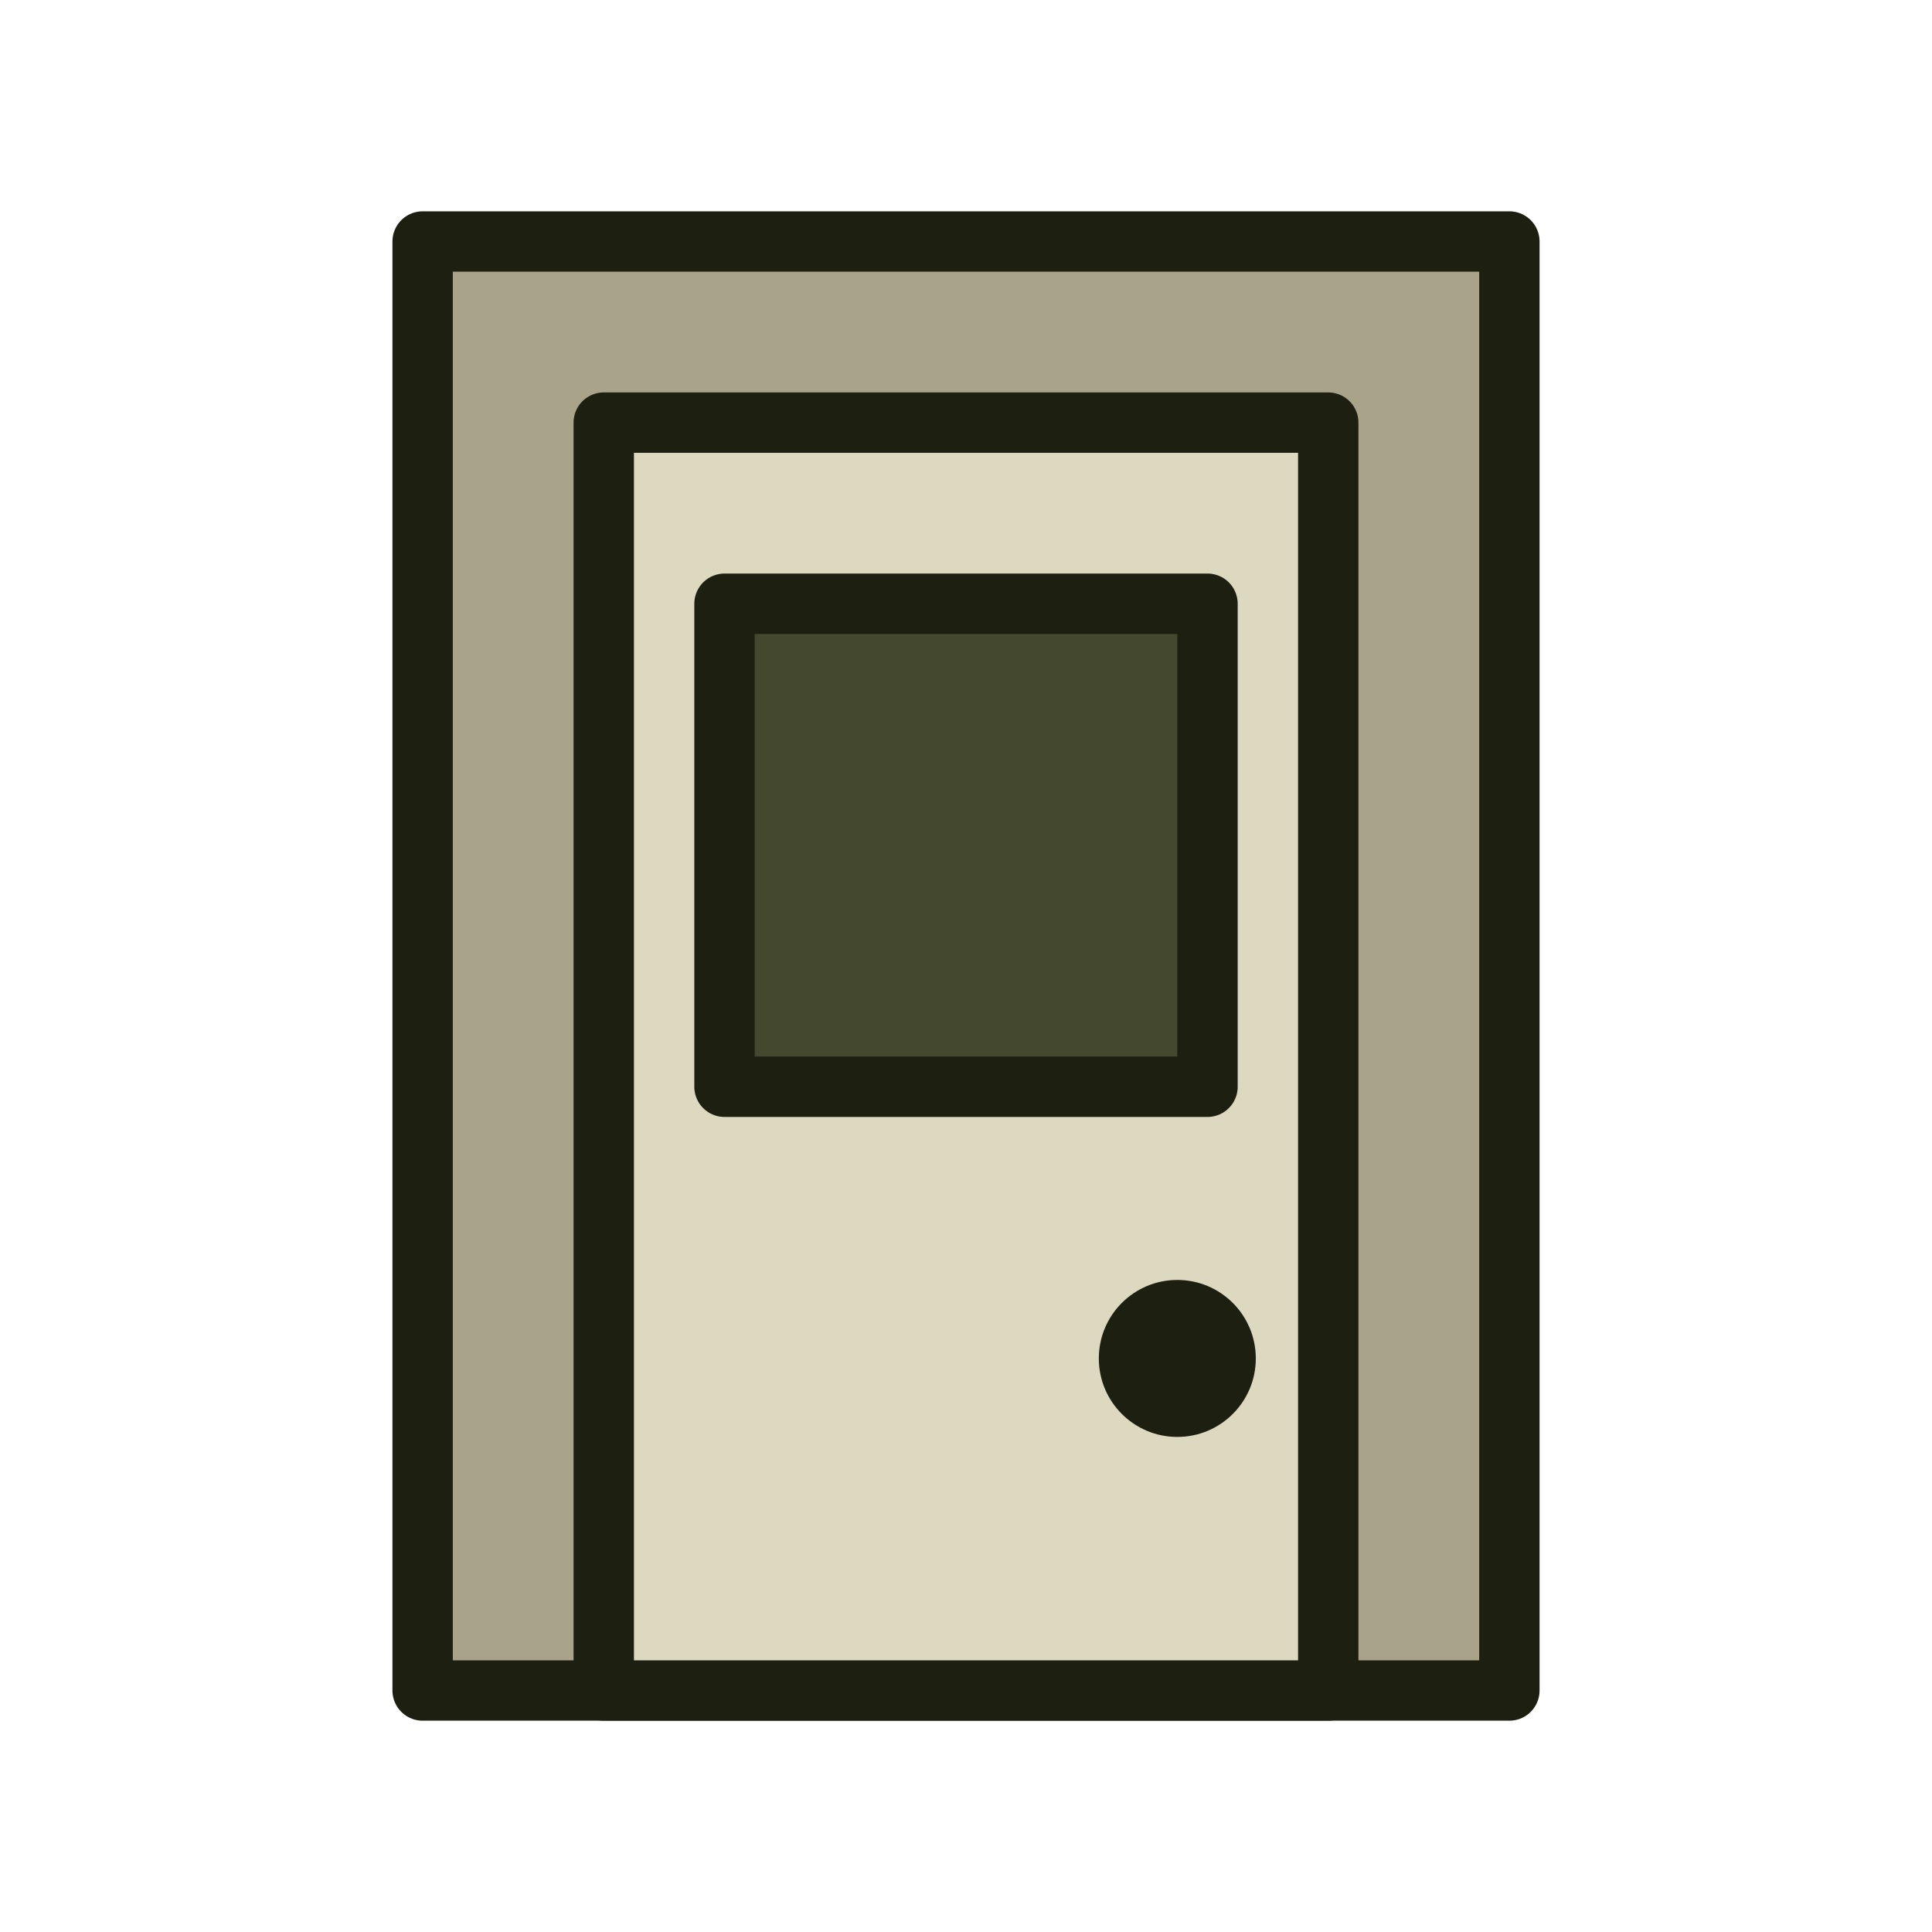
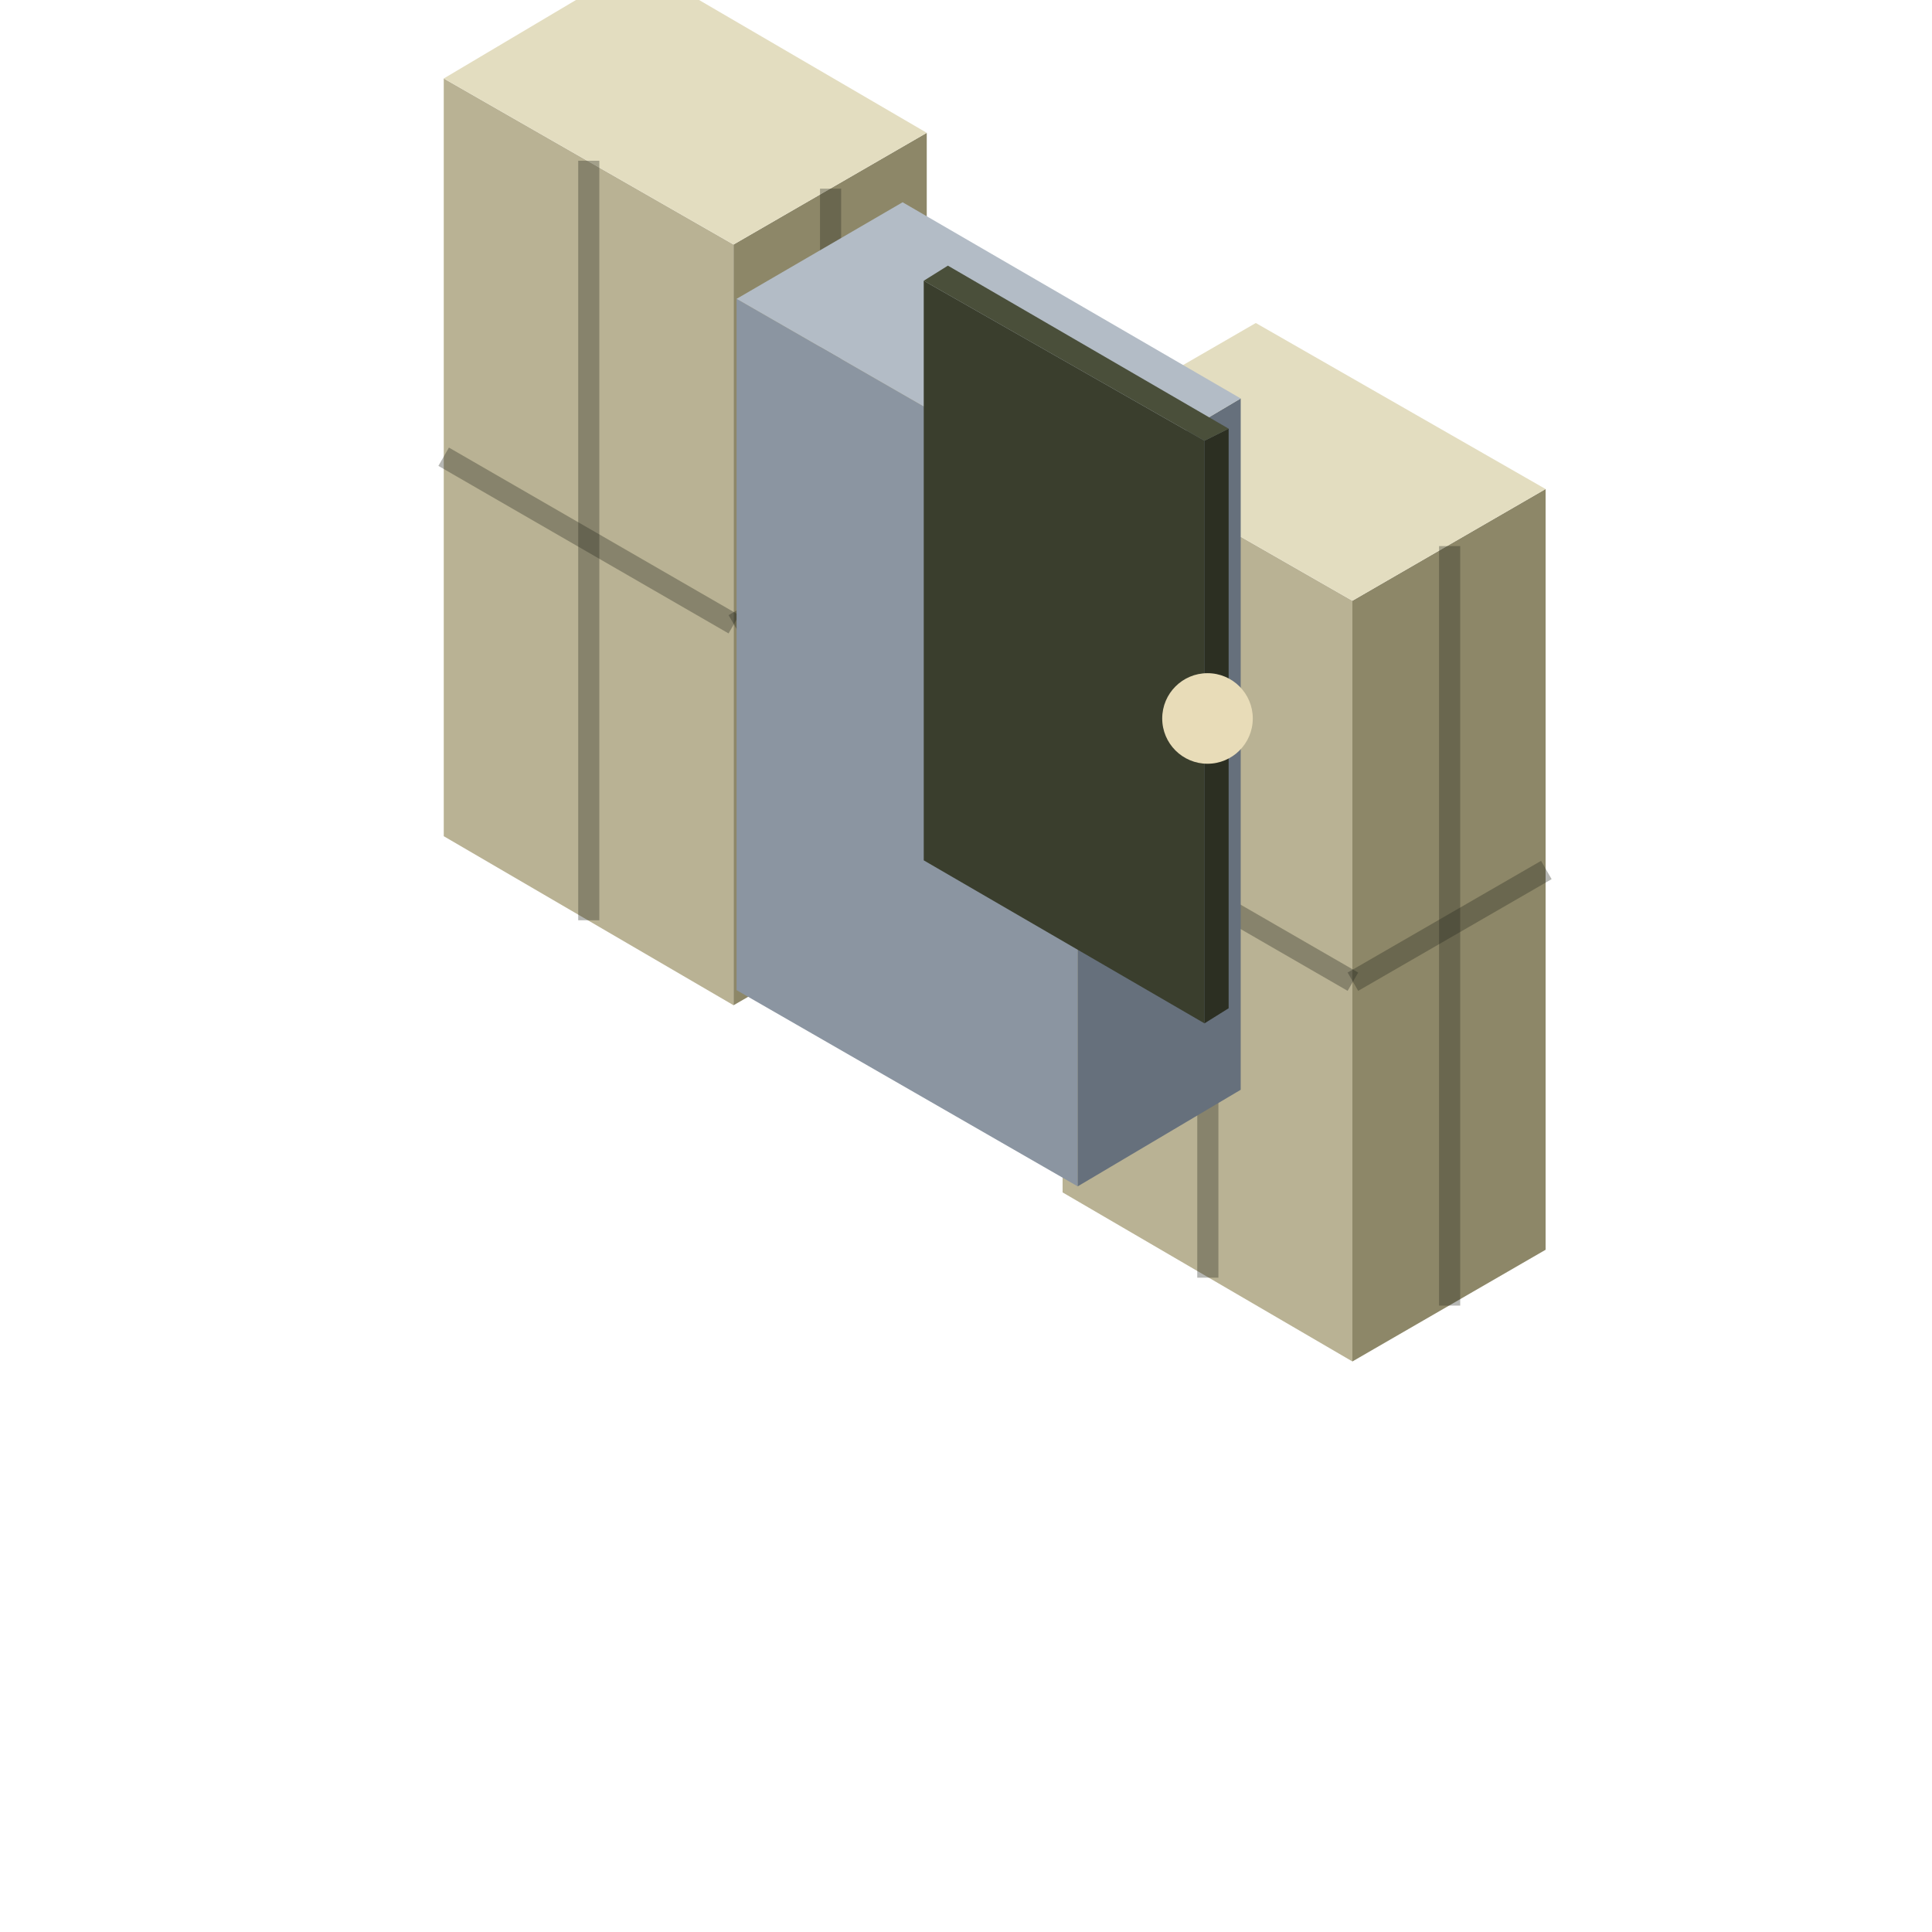
- <svg xmlns="http://www.w3.org/2000/svg" viewBox="0 0 64 64" fill="none" stroke="#1d1f11" stroke-width="2" stroke-linejoin="round" stroke-linecap="round">
-   <rect x="14" y="8" width="36" height="48" fill="#a8a389" />
-   <rect x="20" y="14" width="24" height="42" fill="#ddd8c0" />
-   <path d="M24 20h16v16H24z" fill="#43482f" />
-   <circle cx="39" cy="45" r="2.6" fill="#1d1f11" stroke="none" />
+ <svg xmlns="http://www.w3.org/2000/svg" viewBox="0 0 64 64" fill="none">
+   <path d="M14.7 27.7L24.3 33.3L24.3 8.1L14.7 2.6Z" fill="#b9b294" />
+   <path d="M30.7 29.6L24.3 33.3L24.3 8.1L30.7 4.4Z" fill="#8d8768" />
+   <path d="M21.1 -1.2L30.7 4.4L24.3 8.1L14.7 2.6Z" fill="#e3ddc0" />
+   <path d="M14.697 15.13L24.31 20.68" stroke="#22241a" stroke-width=".7" opacity=".33" />
+   <path d="M30.718 16.98L24.31 20.68" stroke="#22241a" stroke-width=".7" opacity=".33" />
+   <path d="M19.504 30.485L19.504 5.325" stroke="#22241a" stroke-width=".7" opacity=".33" />
+   <path d="M27.514 31.41L27.514 6.25" stroke="#22241a" stroke-width=".7" opacity=".33" />
+   <path d="M35.2 39.5L44.8 45.1L44.8 19.9L35.2 14.4Z" fill="#b9b294" />
+   <path d="M51.2 41.4L44.8 45.1L44.8 19.9L51.2 16.2Z" fill="#8d8768" />
+   <path d="M41.6 10.7L51.2 16.2L44.8 19.9L35.2 14.4Z" fill="#e3ddc0" />
+   <path d="M35.204 26.97L44.817 32.52" stroke="#22241a" stroke-width=".7" opacity=".33" />
+   <path d="M51.225 28.82L44.817 32.52" stroke="#22241a" stroke-width=".7" opacity=".33" />
+   <path d="M40.011 42.325L40.011 17.165" stroke="#22241a" stroke-width=".7" opacity=".33" />
+   <path d="M48.021 43.25L48.021 18.09" stroke="#22241a" stroke-width=".7" opacity=".33" />
+   <path d="M24.4 32.8L35.7 39.3L35.7 16.4L24.4 9.9Z" fill="#8b95a1" />
+   <path d="M41.1 36.1L35.7 39.3L35.7 16.4L41.1 13.2Z" fill="#66707c" />
+   <path d="M29.9 6.7L41.1 13.2L35.7 16.4L24.4 9.9Z" fill="#b3bcc6" />
+   <path d="M30.6 28.5L39.9 33.9L39.9 14.6L30.6 9.3Z" fill="#3a3e2d" />
+   <path d="M40.7 33.4L39.9 33.9L39.9 14.6L40.7 14.2Z" fill="#2c2f22" />
+   <path d="M31.4 8.8L40.7 14.2L39.9 14.6L30.6 9.3Z" fill="#4a4f3a" />
+   <circle cx="40.0" cy="23.8" r="1.5" fill="#e8dcb8" />
</svg>
